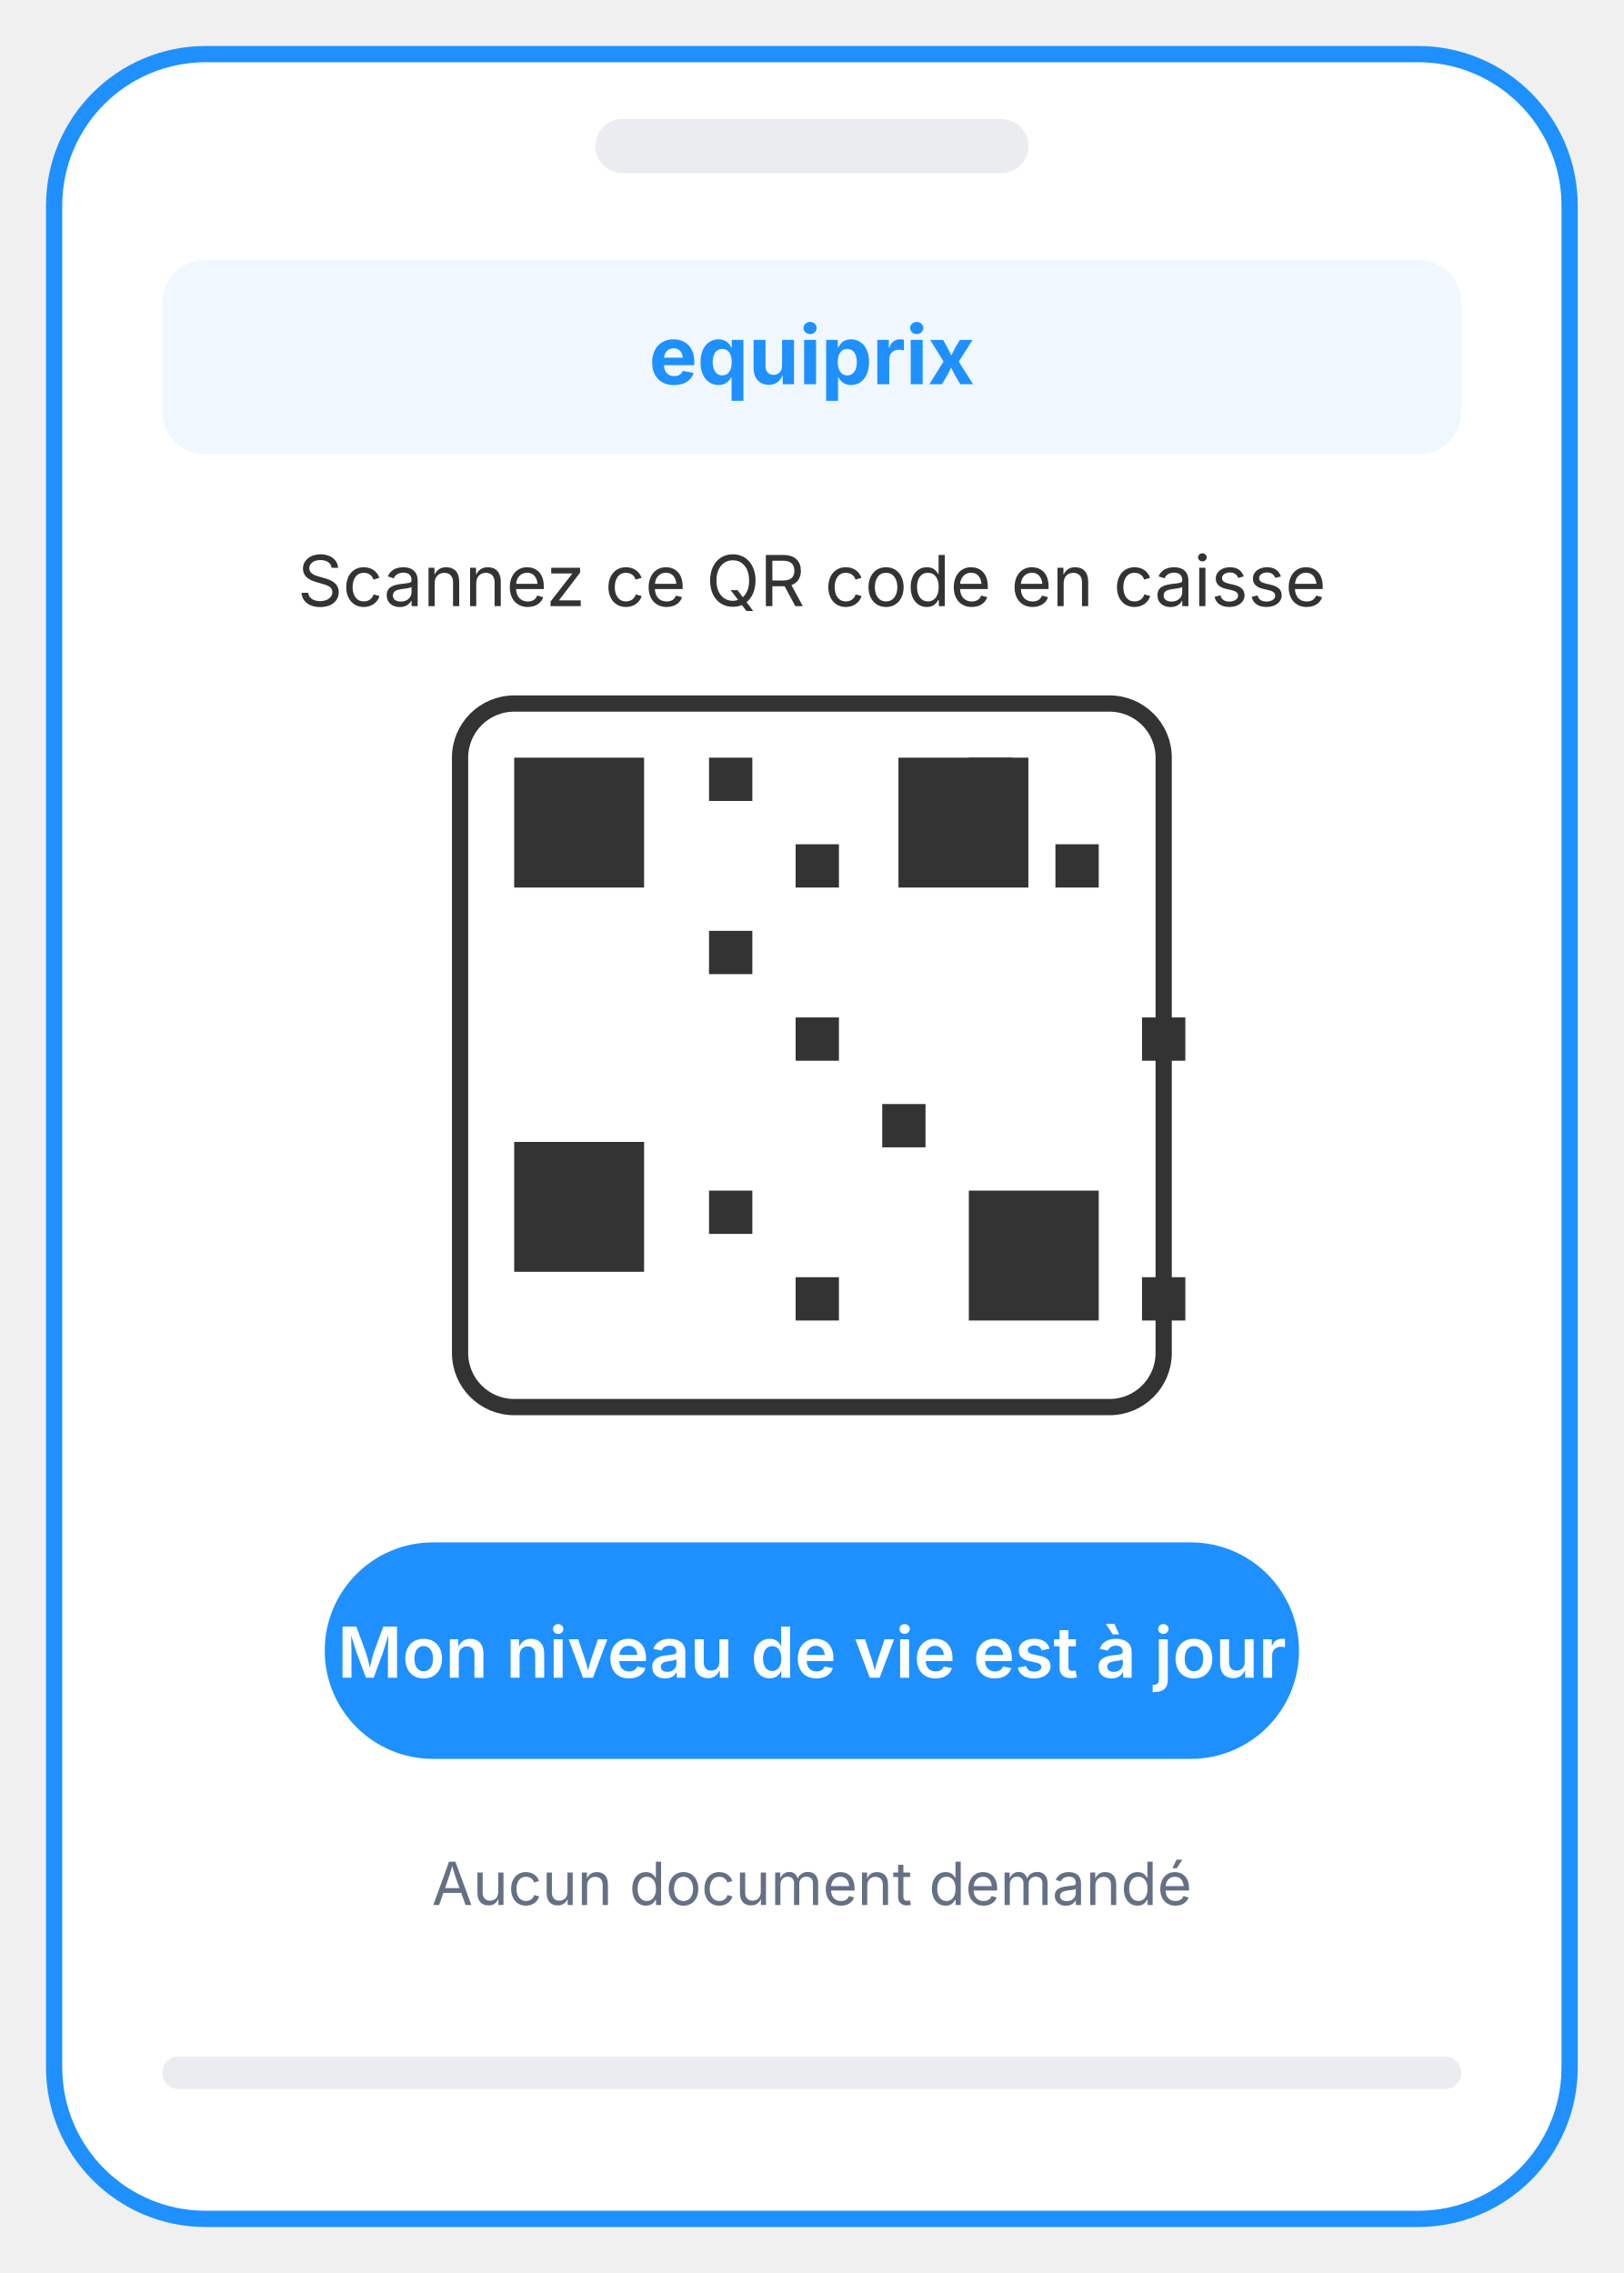
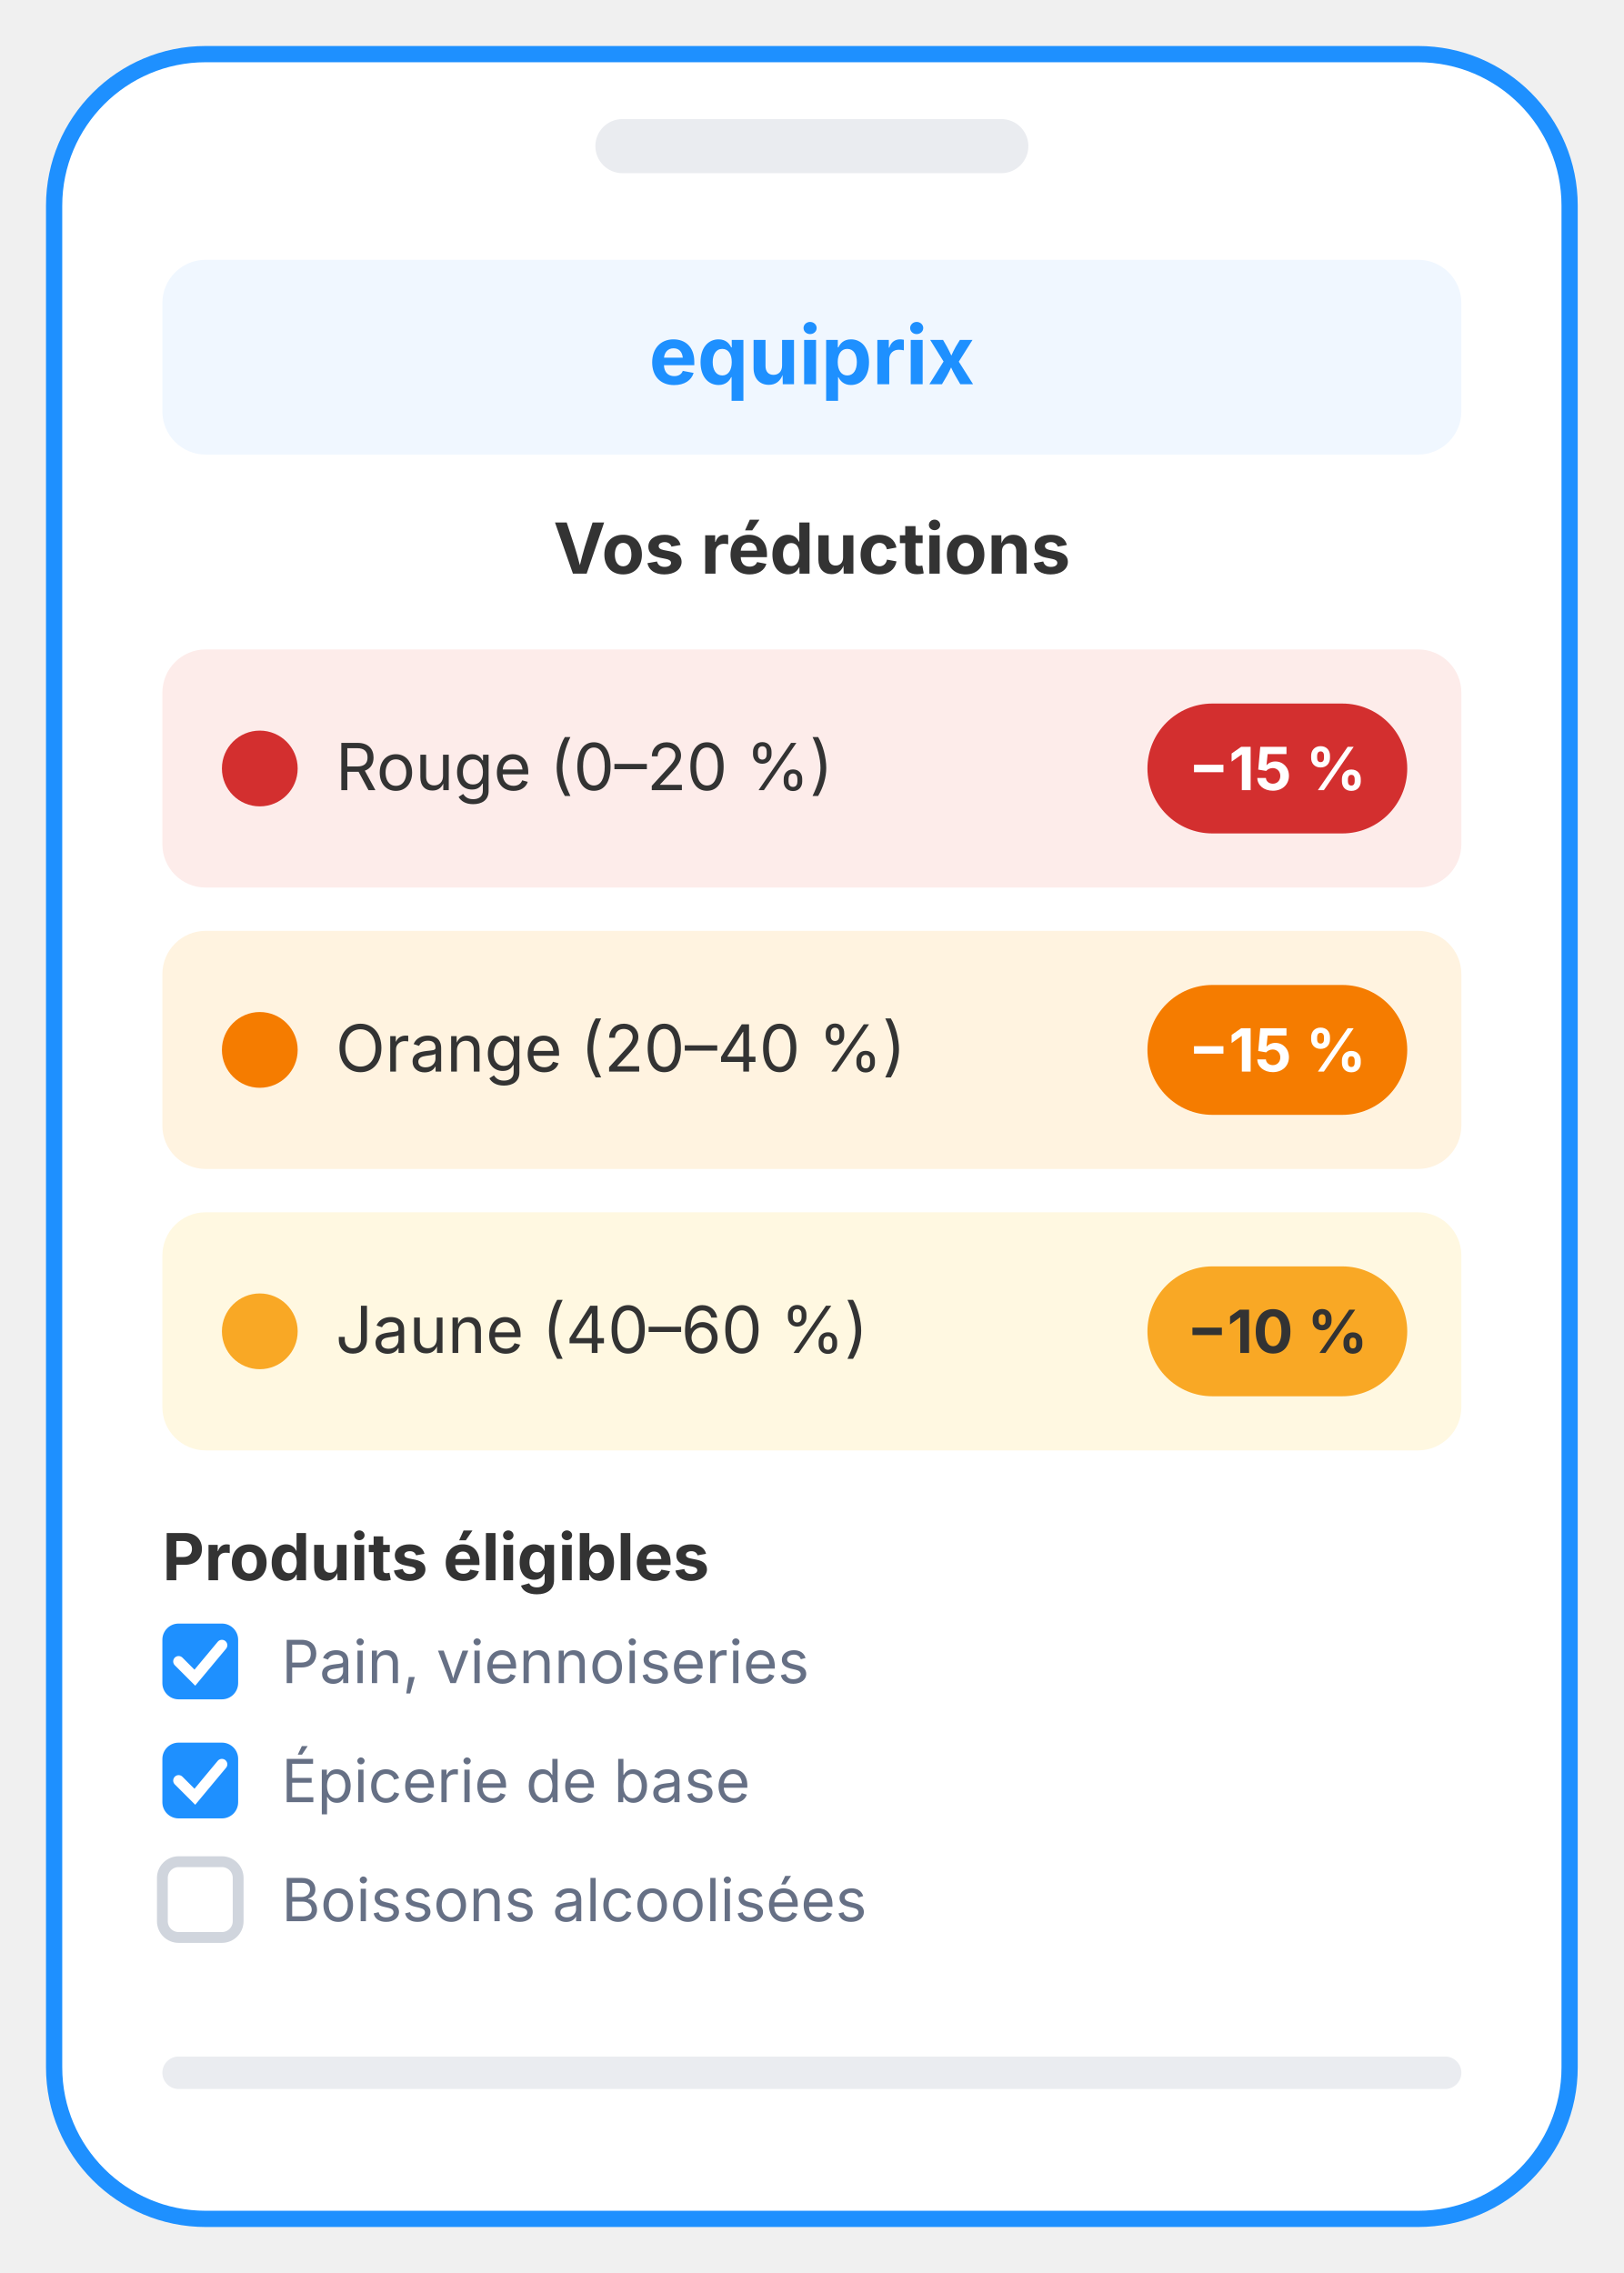
<svg xmlns="http://www.w3.org/2000/svg" viewBox="0 0 300 420" role="img">
  <rect x="10" y="10" width="280" height="400" rx="28" fill="#FFFFFF" stroke="#1E90FF" stroke-width="3" />
  <rect x="110" y="22" width="80" height="10" rx="5" fill="#EAECF0" />
  <rect x="30" y="48" width="240" height="36" rx="8" fill="#F0F7FF" />
  <text x="150" y="71" font-family="Inter, Arial, sans-serif" font-size="15" font-weight="700" fill="#1E90FF" text-anchor="middle">equiprix</text>
-   <text x="150" y="112" font-family="Inter, Arial, sans-serif" font-size="13" fill="#333" text-anchor="middle">Scannez ce QR code en caisse</text>
-   <rect x="85" y="130" width="130" height="130" rx="10" fill="#FFFFFF" stroke="#333" stroke-width="3" />
-   <g fill="#333">
-     <rect x="95" y="140" width="24" height="24" />
-     <rect x="166" y="140" width="24" height="24" />
-     <rect x="95" y="211" width="24" height="24" />
-     <rect x="131" y="140" width="8" height="8" />
-     <rect x="147" y="156" width="8" height="8" />
-     <rect x="131" y="172" width="8" height="8" />
-     <rect x="147" y="188" width="8" height="8" />
-     <rect x="163" y="204" width="8" height="8" />
-     <rect x="179" y="140" width="8" height="8" />
-     <rect x="195" y="156" width="8" height="8" />
-     <rect x="131" y="220" width="8" height="8" />
-     <rect x="147" y="236" width="8" height="8" />
-     <rect x="179" y="220" width="24" height="24" />
-     <rect x="211" y="188" width="8" height="8" />
-     <rect x="211" y="236" width="8" height="8" />
+   <text x="150" y="106" font-family="Inter, Arial, sans-serif" font-size="13" font-weight="700" fill="#333" text-anchor="middle">Vos réductions</text>
+   <g font-family="Inter, Arial, sans-serif" font-size="12" fill="#333">
+     <rect x="30" y="120" width="240" height="44" rx="8" fill="#FDECEA" />
+     <circle cx="48" cy="142" r="7" fill="#D32F2F" />
+     <text x="62" y="146">Rouge (0–20 %)</text>
+     <rect x="212" y="130" width="48" height="24" rx="12" fill="#D32F2F" />
+     <text x="236" y="146" font-size="11" font-weight="700" fill="#FFFFFF" text-anchor="middle">−15 %</text>
+     <rect x="30" y="172" width="240" height="44" rx="8" fill="#FFF3E0" />
+     <circle cx="48" cy="194" r="7" fill="#F57C00" />
+     <text x="62" y="198">Orange (20–40 %)</text>
+     <rect x="212" y="182" width="48" height="24" rx="12" fill="#F57C00" />
+     <text x="236" y="198" font-size="11" font-weight="700" fill="#FFFFFF" text-anchor="middle">−15 %</text>
+     <rect x="30" y="224" width="240" height="44" rx="8" fill="#FFF8E1" />
+     <circle cx="48" cy="246" r="7" fill="#F9A825" />
+     <text x="62" y="250">Jaune (40–60 %)</text>
+     <rect x="212" y="234" width="48" height="24" rx="12" fill="#F9A825" />
+     <text x="236" y="250" font-size="11" font-weight="700" fill="#333" text-anchor="middle">−10 %</text>
  </g>
-   <rect x="60" y="285" width="180" height="40" rx="20" fill="#1E90FF" />
-   <text x="150" y="310" font-family="Inter, Arial, sans-serif" font-size="13" font-weight="600" fill="#FFFFFF" text-anchor="middle">Mon niveau de vie est à jour</text>
-   <text x="150" y="352" font-family="Inter, Arial, sans-serif" font-size="11" fill="#667085" text-anchor="middle">Aucun document demandé</text>
+   <text x="30" y="292" font-family="Inter, Arial, sans-serif" font-size="12" font-weight="700" fill="#333">Produits éligibles</text>
+   <g font-family="Inter, Arial, sans-serif" font-size="11" fill="#667085">
+     <rect x="30" y="300" width="14" height="14" rx="3" fill="#1E90FF" />
+     <path d="M33 307 l3 3 l5 -6" stroke="#FFFFFF" stroke-width="2" fill="none" stroke-linecap="round" />
+     <text x="52" y="311">Pain, viennoiseries</text>
+     <rect x="30" y="322" width="14" height="14" rx="3" fill="#1E90FF" />
+     <path d="M33 329 l3 3 l5 -6" stroke="#FFFFFF" stroke-width="2" fill="none" stroke-linecap="round" />
+     <text x="52" y="333">Épicerie de base</text>
+     <rect x="30" y="344" width="14" height="14" rx="3" fill="#FFFFFF" stroke="#D0D5DD" stroke-width="2" />
+     <text x="52" y="355">Boissons alcoolisées</text>
+   </g>
  <rect x="30" y="380" width="240" height="6" rx="3" fill="#EAECF0" />
</svg>
